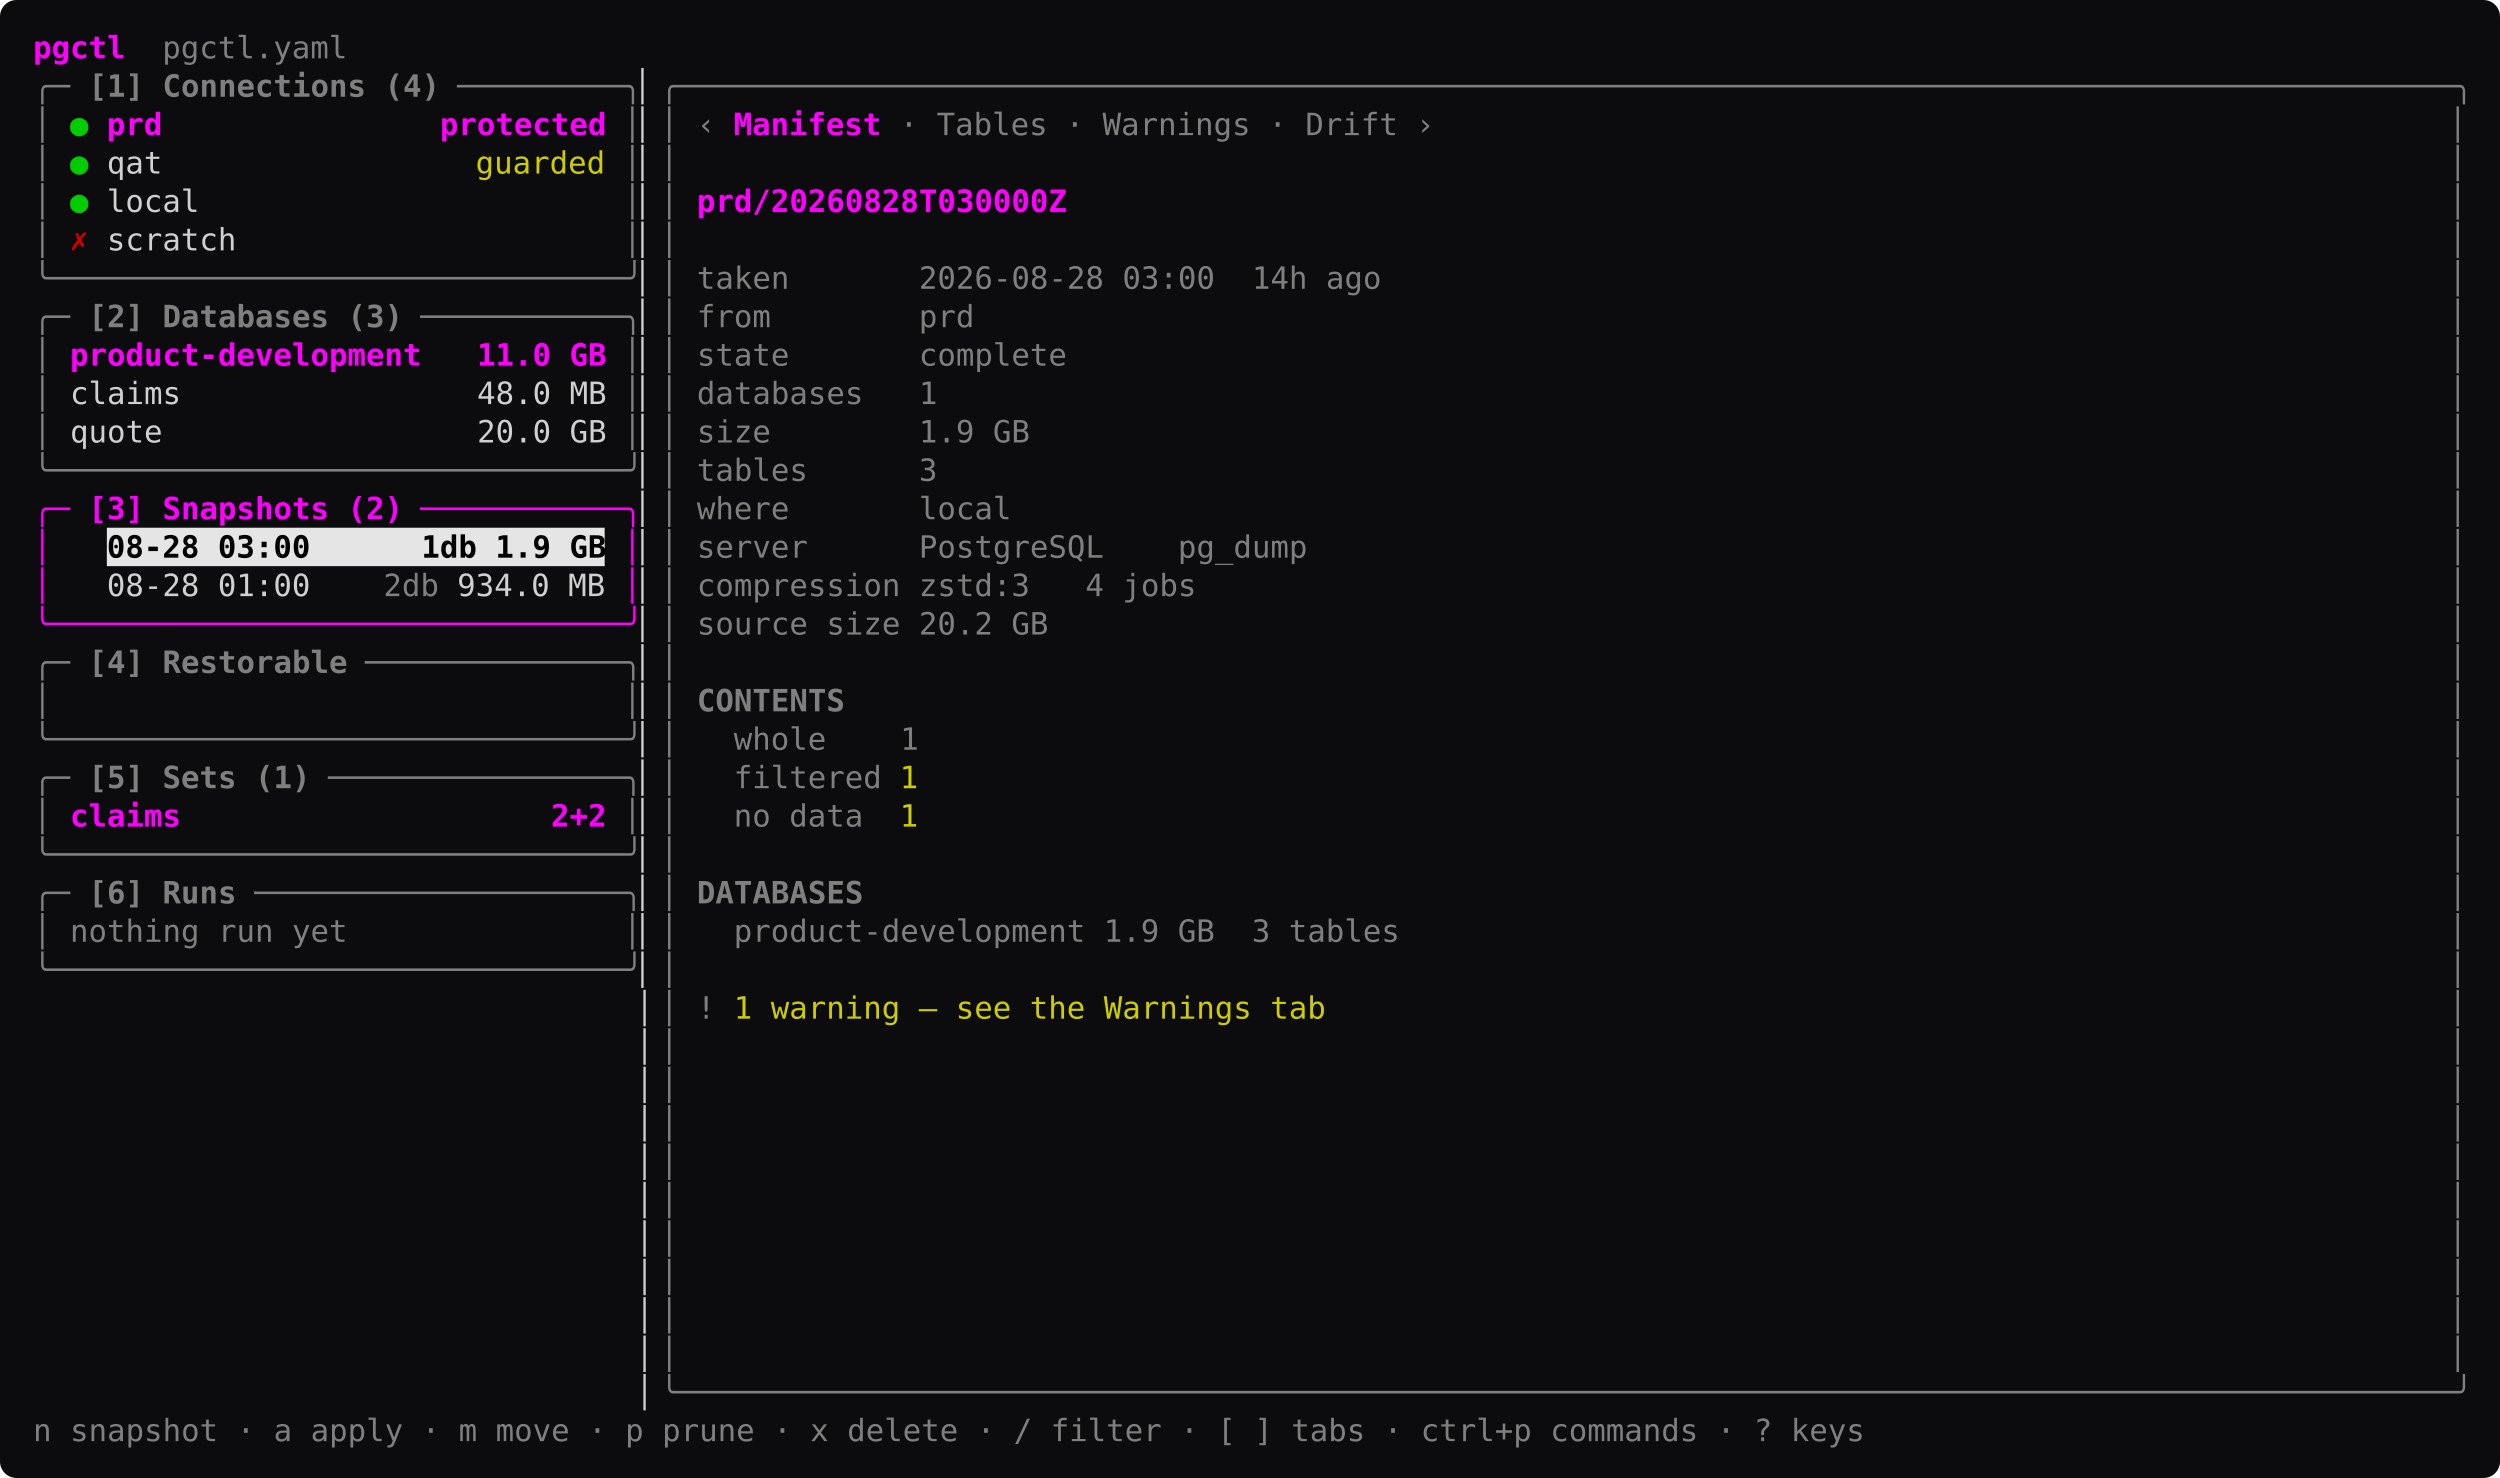
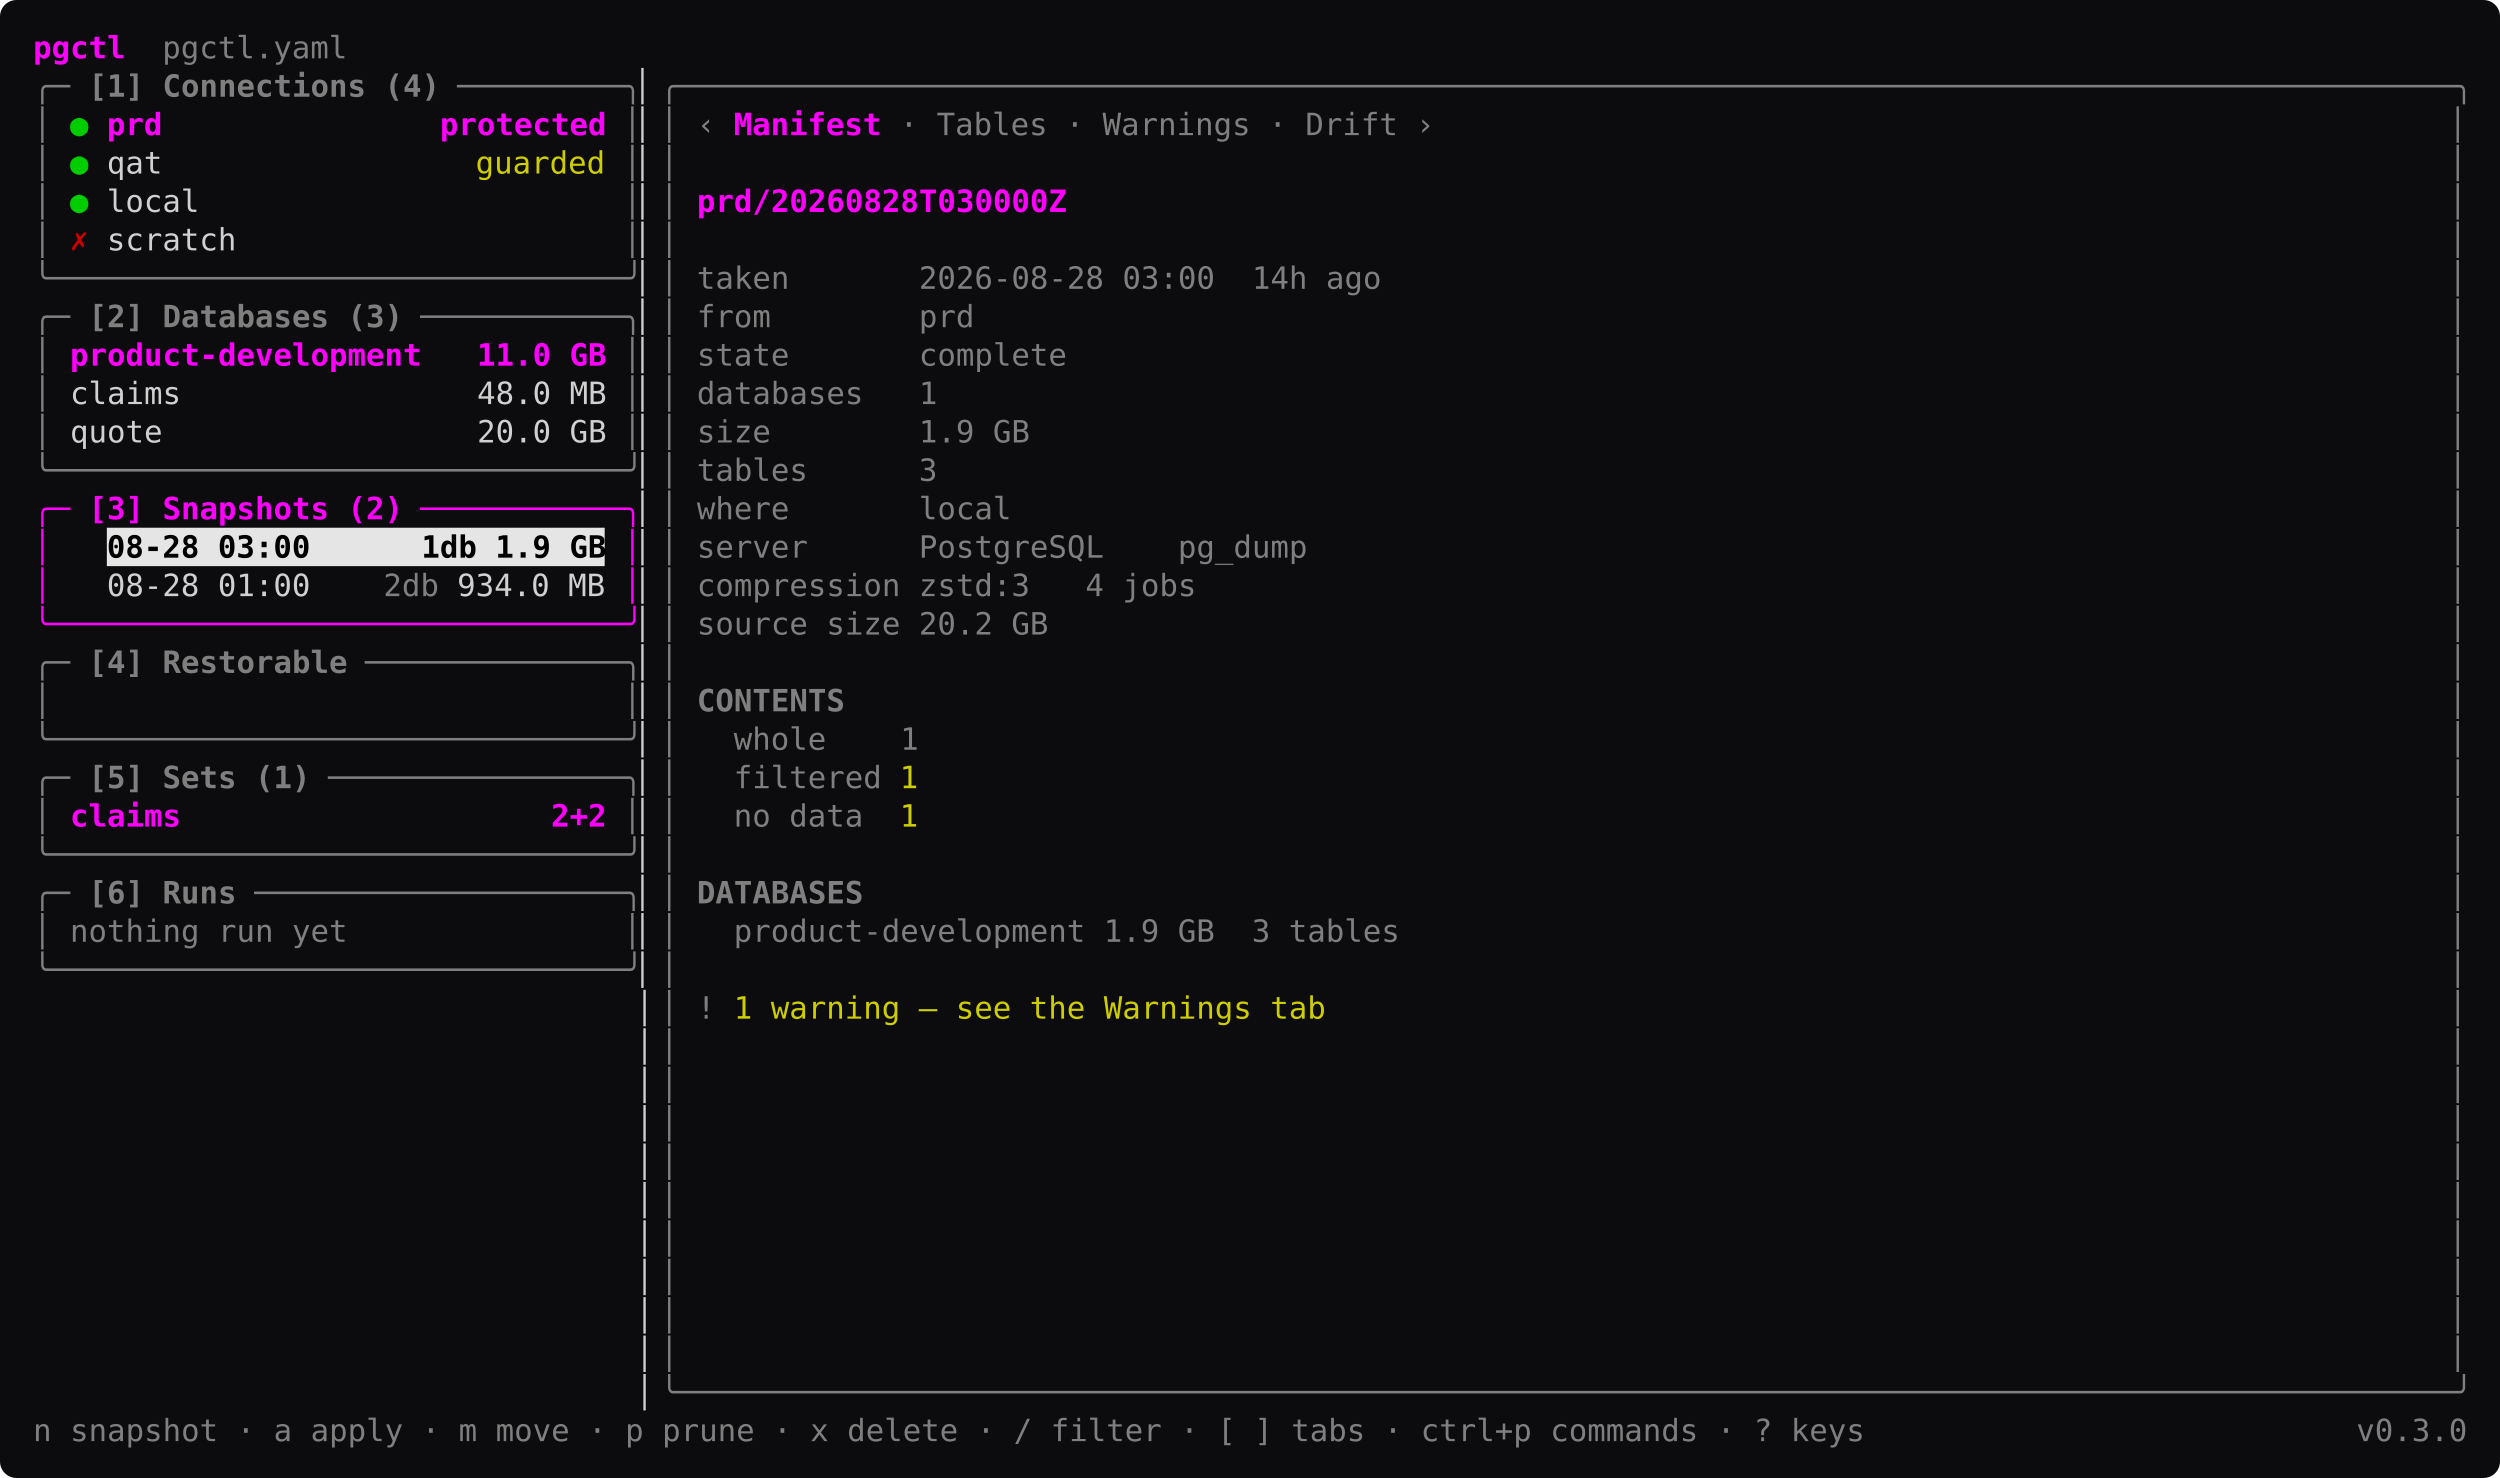
<svg xmlns="http://www.w3.org/2000/svg" width="1057.6" height="625.25" viewBox="0 0 1057.6 625.25" font-family="ui-monospace, 'SF Mono', SFMono-Regular, Menlo, Consolas, 'DejaVu Sans Mono', monospace" font-size="13" role="img">
  <rect width="1057.6" height="625.25" rx="7" fill="#0c0c0e" />
  <rect x="45.2" y="223.25" width="210.6" height="16.25" fill="#e5e5e5" />
  <text x="14" y="24.68" textLength="39" lengthAdjust="spacing" fill="#ff00ff" font-weight="600" xml:space="preserve">pgctl</text>
  <text x="53" y="24.68" textLength="93.6" lengthAdjust="spacing" fill="#7f7f7f" xml:space="preserve">  pgctl.yaml</text>
  <text x="14" y="40.92" textLength="15.6" lengthAdjust="spacing" fill="#7f7f7f" xml:space="preserve">╭─</text>
  <text x="29.6" y="40.92" textLength="156" lengthAdjust="spacing" fill="#7f7f7f" font-weight="600" xml:space="preserve"> [1] Connections (4)</text>
  <text x="193.4" y="40.92" textLength="78" lengthAdjust="spacing" fill="#7f7f7f" xml:space="preserve">─────────╮</text>
  <text x="271.4" y="40.92" textLength="7.8" lengthAdjust="spacing" fill="#d0d0d0" xml:space="preserve">▏</text>
  <text x="279.2" y="40.92" textLength="764.4" lengthAdjust="spacing" fill="#7f7f7f" xml:space="preserve">╭────────────────────────────────────────────────────────────────────────────────────────────────╮</text>
  <text x="14" y="57.17" textLength="7.8" lengthAdjust="spacing" fill="#7f7f7f" xml:space="preserve">│</text>
  <text x="29.6" y="57.17" textLength="7.8" lengthAdjust="spacing" fill="#00cd00" xml:space="preserve">●</text>
  <text x="45.2" y="57.17" textLength="210.6" lengthAdjust="spacing" fill="#ff00ff" font-weight="600" xml:space="preserve">prd               protected</text>
  <text x="263.6" y="57.17" textLength="7.8" lengthAdjust="spacing" fill="#7f7f7f" xml:space="preserve">│</text>
  <text x="271.4" y="57.17" textLength="7.8" lengthAdjust="spacing" fill="#d0d0d0" xml:space="preserve">▏</text>
  <text x="279.2" y="57.17" textLength="7.8" lengthAdjust="spacing" fill="#7f7f7f" xml:space="preserve">│</text>
  <text x="294.8" y="57.17" textLength="7.8" lengthAdjust="spacing" fill="#7f7f7f" xml:space="preserve">‹</text>
  <text x="310.4" y="57.17" textLength="7.8" lengthAdjust="spacing" fill="#ff00ff" font-weight="600" xml:space="preserve">M</text>
  <text x="318.2" y="57.17" textLength="7.8" lengthAdjust="spacing" fill="#ff00ff" font-weight="600" xml:space="preserve">a</text>
  <text x="326" y="57.17" textLength="7.8" lengthAdjust="spacing" fill="#ff00ff" font-weight="600" xml:space="preserve">n</text>
  <text x="333.8" y="57.17" textLength="7.8" lengthAdjust="spacing" fill="#ff00ff" font-weight="600" xml:space="preserve">i</text>
  <text x="341.6" y="57.17" textLength="7.8" lengthAdjust="spacing" fill="#ff00ff" font-weight="600" xml:space="preserve">f</text>
  <text x="349.4" y="57.17" textLength="7.8" lengthAdjust="spacing" fill="#ff00ff" font-weight="600" xml:space="preserve">e</text>
  <text x="357.2" y="57.17" textLength="7.8" lengthAdjust="spacing" fill="#ff00ff" font-weight="600" xml:space="preserve">s</text>
  <text x="365" y="57.17" textLength="7.8" lengthAdjust="spacing" fill="#ff00ff" font-weight="600" xml:space="preserve">t</text>
  <text x="380.6" y="57.17" textLength="7.8" lengthAdjust="spacing" fill="#7f7f7f" xml:space="preserve">·</text>
  <text x="388.4" y="57.17" textLength="54.6" lengthAdjust="spacing" fill="#7f7f7f" xml:space="preserve"> Tables</text>
  <text x="450.8" y="57.17" textLength="7.8" lengthAdjust="spacing" fill="#7f7f7f" xml:space="preserve">·</text>
  <text x="458.6" y="57.17" textLength="70.2" lengthAdjust="spacing" fill="#7f7f7f" xml:space="preserve"> Warnings</text>
  <text x="536.6" y="57.17" textLength="7.8" lengthAdjust="spacing" fill="#7f7f7f" xml:space="preserve">·</text>
  <text x="544.4" y="57.17" textLength="46.8" lengthAdjust="spacing" fill="#7f7f7f" xml:space="preserve"> Drift</text>
  <text x="599" y="57.17" textLength="7.8" lengthAdjust="spacing" fill="#7f7f7f" xml:space="preserve">›</text>
  <text x="1035.8" y="57.17" textLength="7.8" lengthAdjust="spacing" fill="#7f7f7f" xml:space="preserve">│</text>
  <text x="14" y="73.42" textLength="7.8" lengthAdjust="spacing" fill="#7f7f7f" xml:space="preserve">│</text>
  <text x="29.6" y="73.42" textLength="7.8" lengthAdjust="spacing" fill="#00cd00" xml:space="preserve">●</text>
  <text x="45.2" y="73.42" textLength="23.4" lengthAdjust="spacing" fill="#d0d0d0" xml:space="preserve">qat</text>
  <text x="201.2" y="73.42" textLength="54.6" lengthAdjust="spacing" fill="#cdcd00" xml:space="preserve">guarded</text>
  <text x="263.6" y="73.42" textLength="7.8" lengthAdjust="spacing" fill="#7f7f7f" xml:space="preserve">│</text>
  <text x="271.4" y="73.42" textLength="7.8" lengthAdjust="spacing" fill="#d0d0d0" xml:space="preserve">▏</text>
  <text x="279.2" y="73.42" textLength="7.8" lengthAdjust="spacing" fill="#7f7f7f" xml:space="preserve">│</text>
  <text x="1035.8" y="73.42" textLength="7.8" lengthAdjust="spacing" fill="#7f7f7f" xml:space="preserve">│</text>
  <text x="14" y="89.67" textLength="7.8" lengthAdjust="spacing" fill="#7f7f7f" xml:space="preserve">│</text>
  <text x="29.6" y="89.67" textLength="7.8" lengthAdjust="spacing" fill="#00cd00" xml:space="preserve">●</text>
  <text x="45.2" y="89.67" textLength="39" lengthAdjust="spacing" fill="#d0d0d0" xml:space="preserve">local</text>
  <text x="263.6" y="89.67" textLength="7.8" lengthAdjust="spacing" fill="#7f7f7f" xml:space="preserve">│</text>
  <text x="271.4" y="89.67" textLength="7.8" lengthAdjust="spacing" fill="#d0d0d0" xml:space="preserve">▏</text>
  <text x="279.2" y="89.67" textLength="7.8" lengthAdjust="spacing" fill="#7f7f7f" xml:space="preserve">│</text>
  <text x="294.8" y="89.67" textLength="156" lengthAdjust="spacing" fill="#ff00ff" font-weight="600" xml:space="preserve">prd/20260828T030000Z</text>
  <text x="1035.8" y="89.67" textLength="7.8" lengthAdjust="spacing" fill="#7f7f7f" xml:space="preserve">│</text>
  <text x="14" y="105.92" textLength="7.8" lengthAdjust="spacing" fill="#7f7f7f" xml:space="preserve">│</text>
  <text x="29.6" y="105.92" textLength="7.8" lengthAdjust="spacing" fill="#cd0000" font-weight="600" xml:space="preserve">✗</text>
  <text x="45.2" y="105.92" textLength="54.6" lengthAdjust="spacing" fill="#d0d0d0" xml:space="preserve">scratch</text>
  <text x="263.6" y="105.92" textLength="7.8" lengthAdjust="spacing" fill="#7f7f7f" xml:space="preserve">│</text>
  <text x="271.4" y="105.92" textLength="7.8" lengthAdjust="spacing" fill="#d0d0d0" xml:space="preserve">▏</text>
  <text x="279.2" y="105.92" textLength="7.8" lengthAdjust="spacing" fill="#7f7f7f" xml:space="preserve">│</text>
  <text x="1035.8" y="105.92" textLength="7.8" lengthAdjust="spacing" fill="#7f7f7f" xml:space="preserve">│</text>
  <text x="14" y="122.17" textLength="257.4" lengthAdjust="spacing" fill="#7f7f7f" xml:space="preserve">╰───────────────────────────────╯</text>
  <text x="271.4" y="122.17" textLength="7.8" lengthAdjust="spacing" fill="#d0d0d0" xml:space="preserve">▏</text>
  <text x="279.2" y="122.17" textLength="7.8" lengthAdjust="spacing" fill="#7f7f7f" xml:space="preserve">│</text>
  <text x="294.8" y="122.17" textLength="288.6" lengthAdjust="spacing" fill="#7f7f7f" xml:space="preserve">taken       2026-08-28 03:00  14h ago</text>
  <text x="1035.8" y="122.17" textLength="7.8" lengthAdjust="spacing" fill="#7f7f7f" xml:space="preserve">│</text>
  <text x="14" y="138.43" textLength="15.6" lengthAdjust="spacing" fill="#7f7f7f" xml:space="preserve">╭─</text>
  <text x="29.6" y="138.43" textLength="140.4" lengthAdjust="spacing" fill="#7f7f7f" font-weight="600" xml:space="preserve"> [2] Databases (3)</text>
  <text x="177.8" y="138.43" textLength="93.6" lengthAdjust="spacing" fill="#7f7f7f" xml:space="preserve">───────────╮</text>
  <text x="271.4" y="138.43" textLength="7.8" lengthAdjust="spacing" fill="#d0d0d0" xml:space="preserve">▏</text>
  <text x="279.2" y="138.43" textLength="7.8" lengthAdjust="spacing" fill="#7f7f7f" xml:space="preserve">│</text>
  <text x="294.8" y="138.43" textLength="117" lengthAdjust="spacing" fill="#7f7f7f" xml:space="preserve">from        prd</text>
  <text x="1035.8" y="138.43" textLength="7.8" lengthAdjust="spacing" fill="#7f7f7f" xml:space="preserve">│</text>
  <text x="14" y="154.68" textLength="7.8" lengthAdjust="spacing" fill="#7f7f7f" xml:space="preserve">│</text>
  <text x="29.6" y="154.68" textLength="226.2" lengthAdjust="spacing" fill="#ff00ff" font-weight="600" xml:space="preserve">product-development   11.0 GB</text>
  <text x="263.6" y="154.68" textLength="7.8" lengthAdjust="spacing" fill="#7f7f7f" xml:space="preserve">│</text>
  <text x="271.4" y="154.68" textLength="7.8" lengthAdjust="spacing" fill="#d0d0d0" xml:space="preserve">▏</text>
  <text x="279.2" y="154.68" textLength="7.8" lengthAdjust="spacing" fill="#7f7f7f" xml:space="preserve">│</text>
  <text x="294.8" y="154.68" textLength="156" lengthAdjust="spacing" fill="#7f7f7f" xml:space="preserve">state       complete</text>
  <text x="1035.8" y="154.68" textLength="7.8" lengthAdjust="spacing" fill="#7f7f7f" xml:space="preserve">│</text>
  <text x="14" y="170.93" textLength="7.8" lengthAdjust="spacing" fill="#7f7f7f" xml:space="preserve">│</text>
  <text x="21.8" y="170.93" textLength="234" lengthAdjust="spacing" fill="#d0d0d0" xml:space="preserve"> claims                48.0 MB</text>
  <text x="263.6" y="170.93" textLength="7.8" lengthAdjust="spacing" fill="#7f7f7f" xml:space="preserve">│</text>
  <text x="271.4" y="170.93" textLength="7.8" lengthAdjust="spacing" fill="#d0d0d0" xml:space="preserve">▏</text>
  <text x="279.2" y="170.93" textLength="7.8" lengthAdjust="spacing" fill="#7f7f7f" xml:space="preserve">│</text>
  <text x="294.8" y="170.93" textLength="101.4" lengthAdjust="spacing" fill="#7f7f7f" xml:space="preserve">databases   1</text>
  <text x="1035.8" y="170.93" textLength="7.8" lengthAdjust="spacing" fill="#7f7f7f" xml:space="preserve">│</text>
  <text x="14" y="187.18" textLength="7.8" lengthAdjust="spacing" fill="#7f7f7f" xml:space="preserve">│</text>
  <text x="21.8" y="187.18" textLength="234" lengthAdjust="spacing" fill="#d0d0d0" xml:space="preserve"> quote                 20.0 GB</text>
  <text x="263.6" y="187.18" textLength="7.8" lengthAdjust="spacing" fill="#7f7f7f" xml:space="preserve">│</text>
  <text x="271.4" y="187.18" textLength="7.8" lengthAdjust="spacing" fill="#d0d0d0" xml:space="preserve">▏</text>
  <text x="279.2" y="187.18" textLength="7.8" lengthAdjust="spacing" fill="#7f7f7f" xml:space="preserve">│</text>
  <text x="294.8" y="187.18" textLength="140.4" lengthAdjust="spacing" fill="#7f7f7f" xml:space="preserve">size        1.9 GB</text>
  <text x="1035.8" y="187.18" textLength="7.8" lengthAdjust="spacing" fill="#7f7f7f" xml:space="preserve">│</text>
  <text x="14" y="203.43" textLength="257.4" lengthAdjust="spacing" fill="#7f7f7f" xml:space="preserve">╰───────────────────────────────╯</text>
  <text x="271.4" y="203.43" textLength="7.8" lengthAdjust="spacing" fill="#d0d0d0" xml:space="preserve">▏</text>
  <text x="279.2" y="203.43" textLength="7.8" lengthAdjust="spacing" fill="#7f7f7f" xml:space="preserve">│</text>
  <text x="294.8" y="203.43" textLength="101.4" lengthAdjust="spacing" fill="#7f7f7f" xml:space="preserve">tables      3</text>
  <text x="1035.8" y="203.43" textLength="7.8" lengthAdjust="spacing" fill="#7f7f7f" xml:space="preserve">│</text>
  <text x="14" y="219.68" textLength="15.6" lengthAdjust="spacing" fill="#ff00ff" xml:space="preserve">╭─</text>
  <text x="29.6" y="219.68" textLength="140.4" lengthAdjust="spacing" fill="#ff00ff" font-weight="600" xml:space="preserve"> [3] Snapshots (2)</text>
  <text x="177.8" y="219.68" textLength="93.6" lengthAdjust="spacing" fill="#ff00ff" xml:space="preserve">───────────╮</text>
  <text x="271.4" y="219.68" textLength="7.8" lengthAdjust="spacing" fill="#d0d0d0" xml:space="preserve">▏</text>
  <text x="279.2" y="219.68" textLength="7.8" lengthAdjust="spacing" fill="#7f7f7f" xml:space="preserve">│</text>
  <text x="294.8" y="219.68" textLength="132.6" lengthAdjust="spacing" fill="#7f7f7f" xml:space="preserve">where       local</text>
  <text x="1035.8" y="219.68" textLength="7.8" lengthAdjust="spacing" fill="#7f7f7f" xml:space="preserve">│</text>
  <text x="14" y="235.93" textLength="7.8" lengthAdjust="spacing" fill="#ff00ff" xml:space="preserve">│</text>
  <text x="45.2" y="235.93" textLength="210.6" lengthAdjust="spacing" fill="#000000" font-weight="600" xml:space="preserve">08-28 03:00      1db 1.9 GB</text>
  <text x="263.6" y="235.93" textLength="7.8" lengthAdjust="spacing" fill="#ff00ff" xml:space="preserve">│</text>
  <text x="271.4" y="235.93" textLength="7.8" lengthAdjust="spacing" fill="#d0d0d0" xml:space="preserve">▏</text>
  <text x="279.2" y="235.93" textLength="7.8" lengthAdjust="spacing" fill="#7f7f7f" xml:space="preserve">│</text>
  <text x="294.8" y="235.93" textLength="257.4" lengthAdjust="spacing" fill="#7f7f7f" xml:space="preserve">server      PostgreSQL    pg_dump</text>
  <text x="1035.8" y="235.93" textLength="7.8" lengthAdjust="spacing" fill="#7f7f7f" xml:space="preserve">│</text>
  <text x="14" y="252.18" textLength="7.8" lengthAdjust="spacing" fill="#ff00ff" xml:space="preserve">│</text>
  <text x="45.2" y="252.18" textLength="85.8" lengthAdjust="spacing" fill="#d0d0d0" xml:space="preserve">08-28 01:00</text>
  <text x="162.2" y="252.18" textLength="23.4" lengthAdjust="spacing" fill="#7f7f7f" xml:space="preserve">2db</text>
  <text x="193.4" y="252.18" textLength="62.4" lengthAdjust="spacing" fill="#d0d0d0" xml:space="preserve">934.0 MB</text>
  <text x="263.6" y="252.18" textLength="7.8" lengthAdjust="spacing" fill="#ff00ff" xml:space="preserve">│</text>
  <text x="271.4" y="252.18" textLength="7.8" lengthAdjust="spacing" fill="#d0d0d0" xml:space="preserve">▏</text>
  <text x="279.2" y="252.18" textLength="7.8" lengthAdjust="spacing" fill="#7f7f7f" xml:space="preserve">│</text>
  <text x="294.8" y="252.18" textLength="210.6" lengthAdjust="spacing" fill="#7f7f7f" xml:space="preserve">compression zstd:3   4 jobs</text>
  <text x="1035.8" y="252.18" textLength="7.8" lengthAdjust="spacing" fill="#7f7f7f" xml:space="preserve">│</text>
  <text x="14" y="268.43" textLength="257.4" lengthAdjust="spacing" fill="#ff00ff" xml:space="preserve">╰───────────────────────────────╯</text>
  <text x="271.4" y="268.43" textLength="7.8" lengthAdjust="spacing" fill="#d0d0d0" xml:space="preserve">▏</text>
  <text x="279.2" y="268.43" textLength="7.8" lengthAdjust="spacing" fill="#7f7f7f" xml:space="preserve">│</text>
  <text x="294.8" y="268.43" textLength="148.2" lengthAdjust="spacing" fill="#7f7f7f" xml:space="preserve">source size 20.2 GB</text>
  <text x="1035.8" y="268.43" textLength="7.8" lengthAdjust="spacing" fill="#7f7f7f" xml:space="preserve">│</text>
  <text x="14" y="284.68" textLength="15.6" lengthAdjust="spacing" fill="#7f7f7f" xml:space="preserve">╭─</text>
  <text x="29.6" y="284.68" textLength="117" lengthAdjust="spacing" fill="#7f7f7f" font-weight="600" xml:space="preserve"> [4] Restorable</text>
  <text x="154.4" y="284.68" textLength="117" lengthAdjust="spacing" fill="#7f7f7f" xml:space="preserve">──────────────╮</text>
  <text x="271.4" y="284.68" textLength="7.8" lengthAdjust="spacing" fill="#d0d0d0" xml:space="preserve">▏</text>
  <text x="279.2" y="284.68" textLength="7.8" lengthAdjust="spacing" fill="#7f7f7f" xml:space="preserve">│</text>
  <text x="1035.8" y="284.68" textLength="7.8" lengthAdjust="spacing" fill="#7f7f7f" xml:space="preserve">│</text>
  <text x="14" y="300.93" textLength="7.8" lengthAdjust="spacing" fill="#7f7f7f" xml:space="preserve">│</text>
  <text x="263.6" y="300.93" textLength="7.8" lengthAdjust="spacing" fill="#7f7f7f" xml:space="preserve">│</text>
  <text x="271.4" y="300.93" textLength="7.8" lengthAdjust="spacing" fill="#d0d0d0" xml:space="preserve">▏</text>
  <text x="279.2" y="300.93" textLength="7.8" lengthAdjust="spacing" fill="#7f7f7f" xml:space="preserve">│</text>
  <text x="294.8" y="300.93" textLength="62.4" lengthAdjust="spacing" fill="#7f7f7f" font-weight="600" xml:space="preserve">CONTENTS</text>
  <text x="1035.8" y="300.93" textLength="7.8" lengthAdjust="spacing" fill="#7f7f7f" xml:space="preserve">│</text>
  <text x="14" y="317.18" textLength="257.4" lengthAdjust="spacing" fill="#7f7f7f" xml:space="preserve">╰───────────────────────────────╯</text>
  <text x="271.4" y="317.18" textLength="7.8" lengthAdjust="spacing" fill="#d0d0d0" xml:space="preserve">▏</text>
  <text x="279.2" y="317.18" textLength="7.8" lengthAdjust="spacing" fill="#7f7f7f" xml:space="preserve">│</text>
  <text x="310.4" y="317.18" textLength="78" lengthAdjust="spacing" fill="#7f7f7f" xml:space="preserve">whole    1</text>
  <text x="1035.8" y="317.18" textLength="7.8" lengthAdjust="spacing" fill="#7f7f7f" xml:space="preserve">│</text>
  <text x="14" y="333.43" textLength="15.6" lengthAdjust="spacing" fill="#7f7f7f" xml:space="preserve">╭─</text>
  <text x="29.6" y="333.43" textLength="101.4" lengthAdjust="spacing" fill="#7f7f7f" font-weight="600" xml:space="preserve"> [5] Sets (1)</text>
  <text x="138.8" y="333.43" textLength="132.6" lengthAdjust="spacing" fill="#7f7f7f" xml:space="preserve">────────────────╮</text>
  <text x="271.4" y="333.43" textLength="7.8" lengthAdjust="spacing" fill="#d0d0d0" xml:space="preserve">▏</text>
  <text x="279.2" y="333.43" textLength="7.8" lengthAdjust="spacing" fill="#7f7f7f" xml:space="preserve">│</text>
  <text x="310.4" y="333.43" textLength="62.4" lengthAdjust="spacing" fill="#7f7f7f" xml:space="preserve">filtered</text>
  <text x="380.6" y="333.43" textLength="7.8" lengthAdjust="spacing" fill="#cdcd00" xml:space="preserve">1</text>
  <text x="1035.8" y="333.43" textLength="7.8" lengthAdjust="spacing" fill="#7f7f7f" xml:space="preserve">│</text>
  <text x="14" y="349.68" textLength="7.8" lengthAdjust="spacing" fill="#7f7f7f" xml:space="preserve">│</text>
  <text x="29.6" y="349.68" textLength="226.2" lengthAdjust="spacing" fill="#ff00ff" font-weight="600" xml:space="preserve">claims                    2+2</text>
  <text x="263.6" y="349.68" textLength="7.8" lengthAdjust="spacing" fill="#7f7f7f" xml:space="preserve">│</text>
  <text x="271.4" y="349.68" textLength="7.8" lengthAdjust="spacing" fill="#d0d0d0" xml:space="preserve">▏</text>
  <text x="279.2" y="349.68" textLength="7.8" lengthAdjust="spacing" fill="#7f7f7f" xml:space="preserve">│</text>
  <text x="310.4" y="349.68" textLength="54.6" lengthAdjust="spacing" fill="#7f7f7f" xml:space="preserve">no data</text>
  <text x="380.6" y="349.68" textLength="7.8" lengthAdjust="spacing" fill="#cdcd00" xml:space="preserve">1</text>
  <text x="1035.8" y="349.68" textLength="7.8" lengthAdjust="spacing" fill="#7f7f7f" xml:space="preserve">│</text>
  <text x="14" y="365.93" textLength="257.4" lengthAdjust="spacing" fill="#7f7f7f" xml:space="preserve">╰───────────────────────────────╯</text>
  <text x="271.4" y="365.93" textLength="7.8" lengthAdjust="spacing" fill="#d0d0d0" xml:space="preserve">▏</text>
  <text x="279.2" y="365.93" textLength="7.8" lengthAdjust="spacing" fill="#7f7f7f" xml:space="preserve">│</text>
  <text x="1035.8" y="365.93" textLength="7.8" lengthAdjust="spacing" fill="#7f7f7f" xml:space="preserve">│</text>
  <text x="14" y="382.18" textLength="15.6" lengthAdjust="spacing" fill="#7f7f7f" xml:space="preserve">╭─</text>
  <text x="29.6" y="382.18" textLength="70.2" lengthAdjust="spacing" fill="#7f7f7f" font-weight="600" xml:space="preserve"> [6] Runs</text>
  <text x="107.6" y="382.18" textLength="163.8" lengthAdjust="spacing" fill="#7f7f7f" xml:space="preserve">────────────────────╮</text>
  <text x="271.4" y="382.18" textLength="7.8" lengthAdjust="spacing" fill="#d0d0d0" xml:space="preserve">▏</text>
  <text x="279.2" y="382.18" textLength="7.8" lengthAdjust="spacing" fill="#7f7f7f" xml:space="preserve">│</text>
  <text x="294.8" y="382.18" textLength="70.2" lengthAdjust="spacing" fill="#7f7f7f" font-weight="600" xml:space="preserve">DATABASES</text>
  <text x="1035.8" y="382.18" textLength="7.8" lengthAdjust="spacing" fill="#7f7f7f" xml:space="preserve">│</text>
  <text x="14" y="398.43" textLength="7.8" lengthAdjust="spacing" fill="#7f7f7f" xml:space="preserve">│</text>
  <text x="29.6" y="398.43" textLength="117" lengthAdjust="spacing" fill="#7f7f7f" xml:space="preserve">nothing run yet</text>
  <text x="263.6" y="398.43" textLength="7.8" lengthAdjust="spacing" fill="#7f7f7f" xml:space="preserve">│</text>
  <text x="271.4" y="398.43" textLength="7.8" lengthAdjust="spacing" fill="#d0d0d0" xml:space="preserve">▏</text>
  <text x="279.2" y="398.43" textLength="7.8" lengthAdjust="spacing" fill="#7f7f7f" xml:space="preserve">│</text>
  <text x="310.4" y="398.43" textLength="280.8" lengthAdjust="spacing" fill="#7f7f7f" xml:space="preserve">product-development 1.9 GB  3 tables</text>
  <text x="1035.8" y="398.43" textLength="7.8" lengthAdjust="spacing" fill="#7f7f7f" xml:space="preserve">│</text>
  <text x="14" y="414.68" textLength="257.4" lengthAdjust="spacing" fill="#7f7f7f" xml:space="preserve">╰───────────────────────────────╯</text>
  <text x="271.4" y="414.68" textLength="7.8" lengthAdjust="spacing" fill="#d0d0d0" xml:space="preserve">▏</text>
  <text x="279.2" y="414.68" textLength="7.8" lengthAdjust="spacing" fill="#7f7f7f" xml:space="preserve">│</text>
  <text x="1035.8" y="414.68" textLength="7.8" lengthAdjust="spacing" fill="#7f7f7f" xml:space="preserve">│</text>
  <text x="14" y="430.93" textLength="265.2" lengthAdjust="spacing" fill="#d0d0d0" xml:space="preserve">                                 ▏</text>
  <text x="279.2" y="430.93" textLength="7.8" lengthAdjust="spacing" fill="#7f7f7f" xml:space="preserve">│</text>
  <text x="294.8" y="430.93" textLength="7.8" lengthAdjust="spacing" fill="#7f7f7f" xml:space="preserve">!</text>
  <text x="310.4" y="430.93" textLength="249.6" lengthAdjust="spacing" fill="#cdcd00" xml:space="preserve">1 warning — see the Warnings tab</text>
  <text x="1035.8" y="430.93" textLength="7.8" lengthAdjust="spacing" fill="#7f7f7f" xml:space="preserve">│</text>
  <text x="14" y="447.18" textLength="265.2" lengthAdjust="spacing" fill="#d0d0d0" xml:space="preserve">                                 ▏</text>
  <text x="279.2" y="447.18" textLength="7.8" lengthAdjust="spacing" fill="#7f7f7f" xml:space="preserve">│</text>
  <text x="1035.8" y="447.18" textLength="7.8" lengthAdjust="spacing" fill="#7f7f7f" xml:space="preserve">│</text>
  <text x="14" y="463.43" textLength="265.2" lengthAdjust="spacing" fill="#d0d0d0" xml:space="preserve">                                 ▏</text>
  <text x="279.2" y="463.43" textLength="7.8" lengthAdjust="spacing" fill="#7f7f7f" xml:space="preserve">│</text>
  <text x="1035.8" y="463.43" textLength="7.8" lengthAdjust="spacing" fill="#7f7f7f" xml:space="preserve">│</text>
  <text x="14" y="479.68" textLength="265.2" lengthAdjust="spacing" fill="#d0d0d0" xml:space="preserve">                                 ▏</text>
  <text x="279.2" y="479.68" textLength="7.8" lengthAdjust="spacing" fill="#7f7f7f" xml:space="preserve">│</text>
  <text x="1035.8" y="479.68" textLength="7.8" lengthAdjust="spacing" fill="#7f7f7f" xml:space="preserve">│</text>
  <text x="14" y="495.93" textLength="265.2" lengthAdjust="spacing" fill="#d0d0d0" xml:space="preserve">                                 ▏</text>
  <text x="279.2" y="495.93" textLength="7.8" lengthAdjust="spacing" fill="#7f7f7f" xml:space="preserve">│</text>
  <text x="1035.8" y="495.93" textLength="7.8" lengthAdjust="spacing" fill="#7f7f7f" xml:space="preserve">│</text>
  <text x="14" y="512.17" textLength="265.2" lengthAdjust="spacing" fill="#d0d0d0" xml:space="preserve">                                 ▏</text>
  <text x="279.2" y="512.17" textLength="7.8" lengthAdjust="spacing" fill="#7f7f7f" xml:space="preserve">│</text>
  <text x="1035.8" y="512.17" textLength="7.8" lengthAdjust="spacing" fill="#7f7f7f" xml:space="preserve">│</text>
  <text x="14" y="528.42" textLength="265.2" lengthAdjust="spacing" fill="#d0d0d0" xml:space="preserve">                                 ▏</text>
  <text x="279.2" y="528.42" textLength="7.8" lengthAdjust="spacing" fill="#7f7f7f" xml:space="preserve">│</text>
  <text x="1035.8" y="528.42" textLength="7.8" lengthAdjust="spacing" fill="#7f7f7f" xml:space="preserve">│</text>
  <text x="14" y="544.67" textLength="265.2" lengthAdjust="spacing" fill="#d0d0d0" xml:space="preserve">                                 ▏</text>
  <text x="279.2" y="544.67" textLength="7.8" lengthAdjust="spacing" fill="#7f7f7f" xml:space="preserve">│</text>
  <text x="1035.8" y="544.67" textLength="7.8" lengthAdjust="spacing" fill="#7f7f7f" xml:space="preserve">│</text>
  <text x="14" y="560.92" textLength="265.2" lengthAdjust="spacing" fill="#d0d0d0" xml:space="preserve">                                 ▏</text>
  <text x="279.2" y="560.92" textLength="7.8" lengthAdjust="spacing" fill="#7f7f7f" xml:space="preserve">│</text>
  <text x="1035.8" y="560.92" textLength="7.8" lengthAdjust="spacing" fill="#7f7f7f" xml:space="preserve">│</text>
  <text x="14" y="577.17" textLength="265.2" lengthAdjust="spacing" fill="#d0d0d0" xml:space="preserve">                                 ▏</text>
  <text x="279.2" y="577.17" textLength="7.8" lengthAdjust="spacing" fill="#7f7f7f" xml:space="preserve">│</text>
  <text x="1035.8" y="577.17" textLength="7.8" lengthAdjust="spacing" fill="#7f7f7f" xml:space="preserve">│</text>
  <text x="14" y="593.42" textLength="265.2" lengthAdjust="spacing" fill="#d0d0d0" xml:space="preserve">                                 ▏</text>
  <text x="279.2" y="593.42" textLength="764.4" lengthAdjust="spacing" fill="#7f7f7f" xml:space="preserve">╰────────────────────────────────────────────────────────────────────────────────────────────────╯</text>
  <text x="14" y="609.67" textLength="772.2" lengthAdjust="spacing" fill="#7f7f7f" xml:space="preserve">n snapshot · a apply · m move · p prune · x delete · / filter · [ ] tabs · ctrl+p commands · ? keys</text>
+   <text x="996.8" y="609.67" textLength="46.8" lengthAdjust="spacing" fill="#7f7f7f" xml:space="preserve">v0.3.0</text>
</svg>
